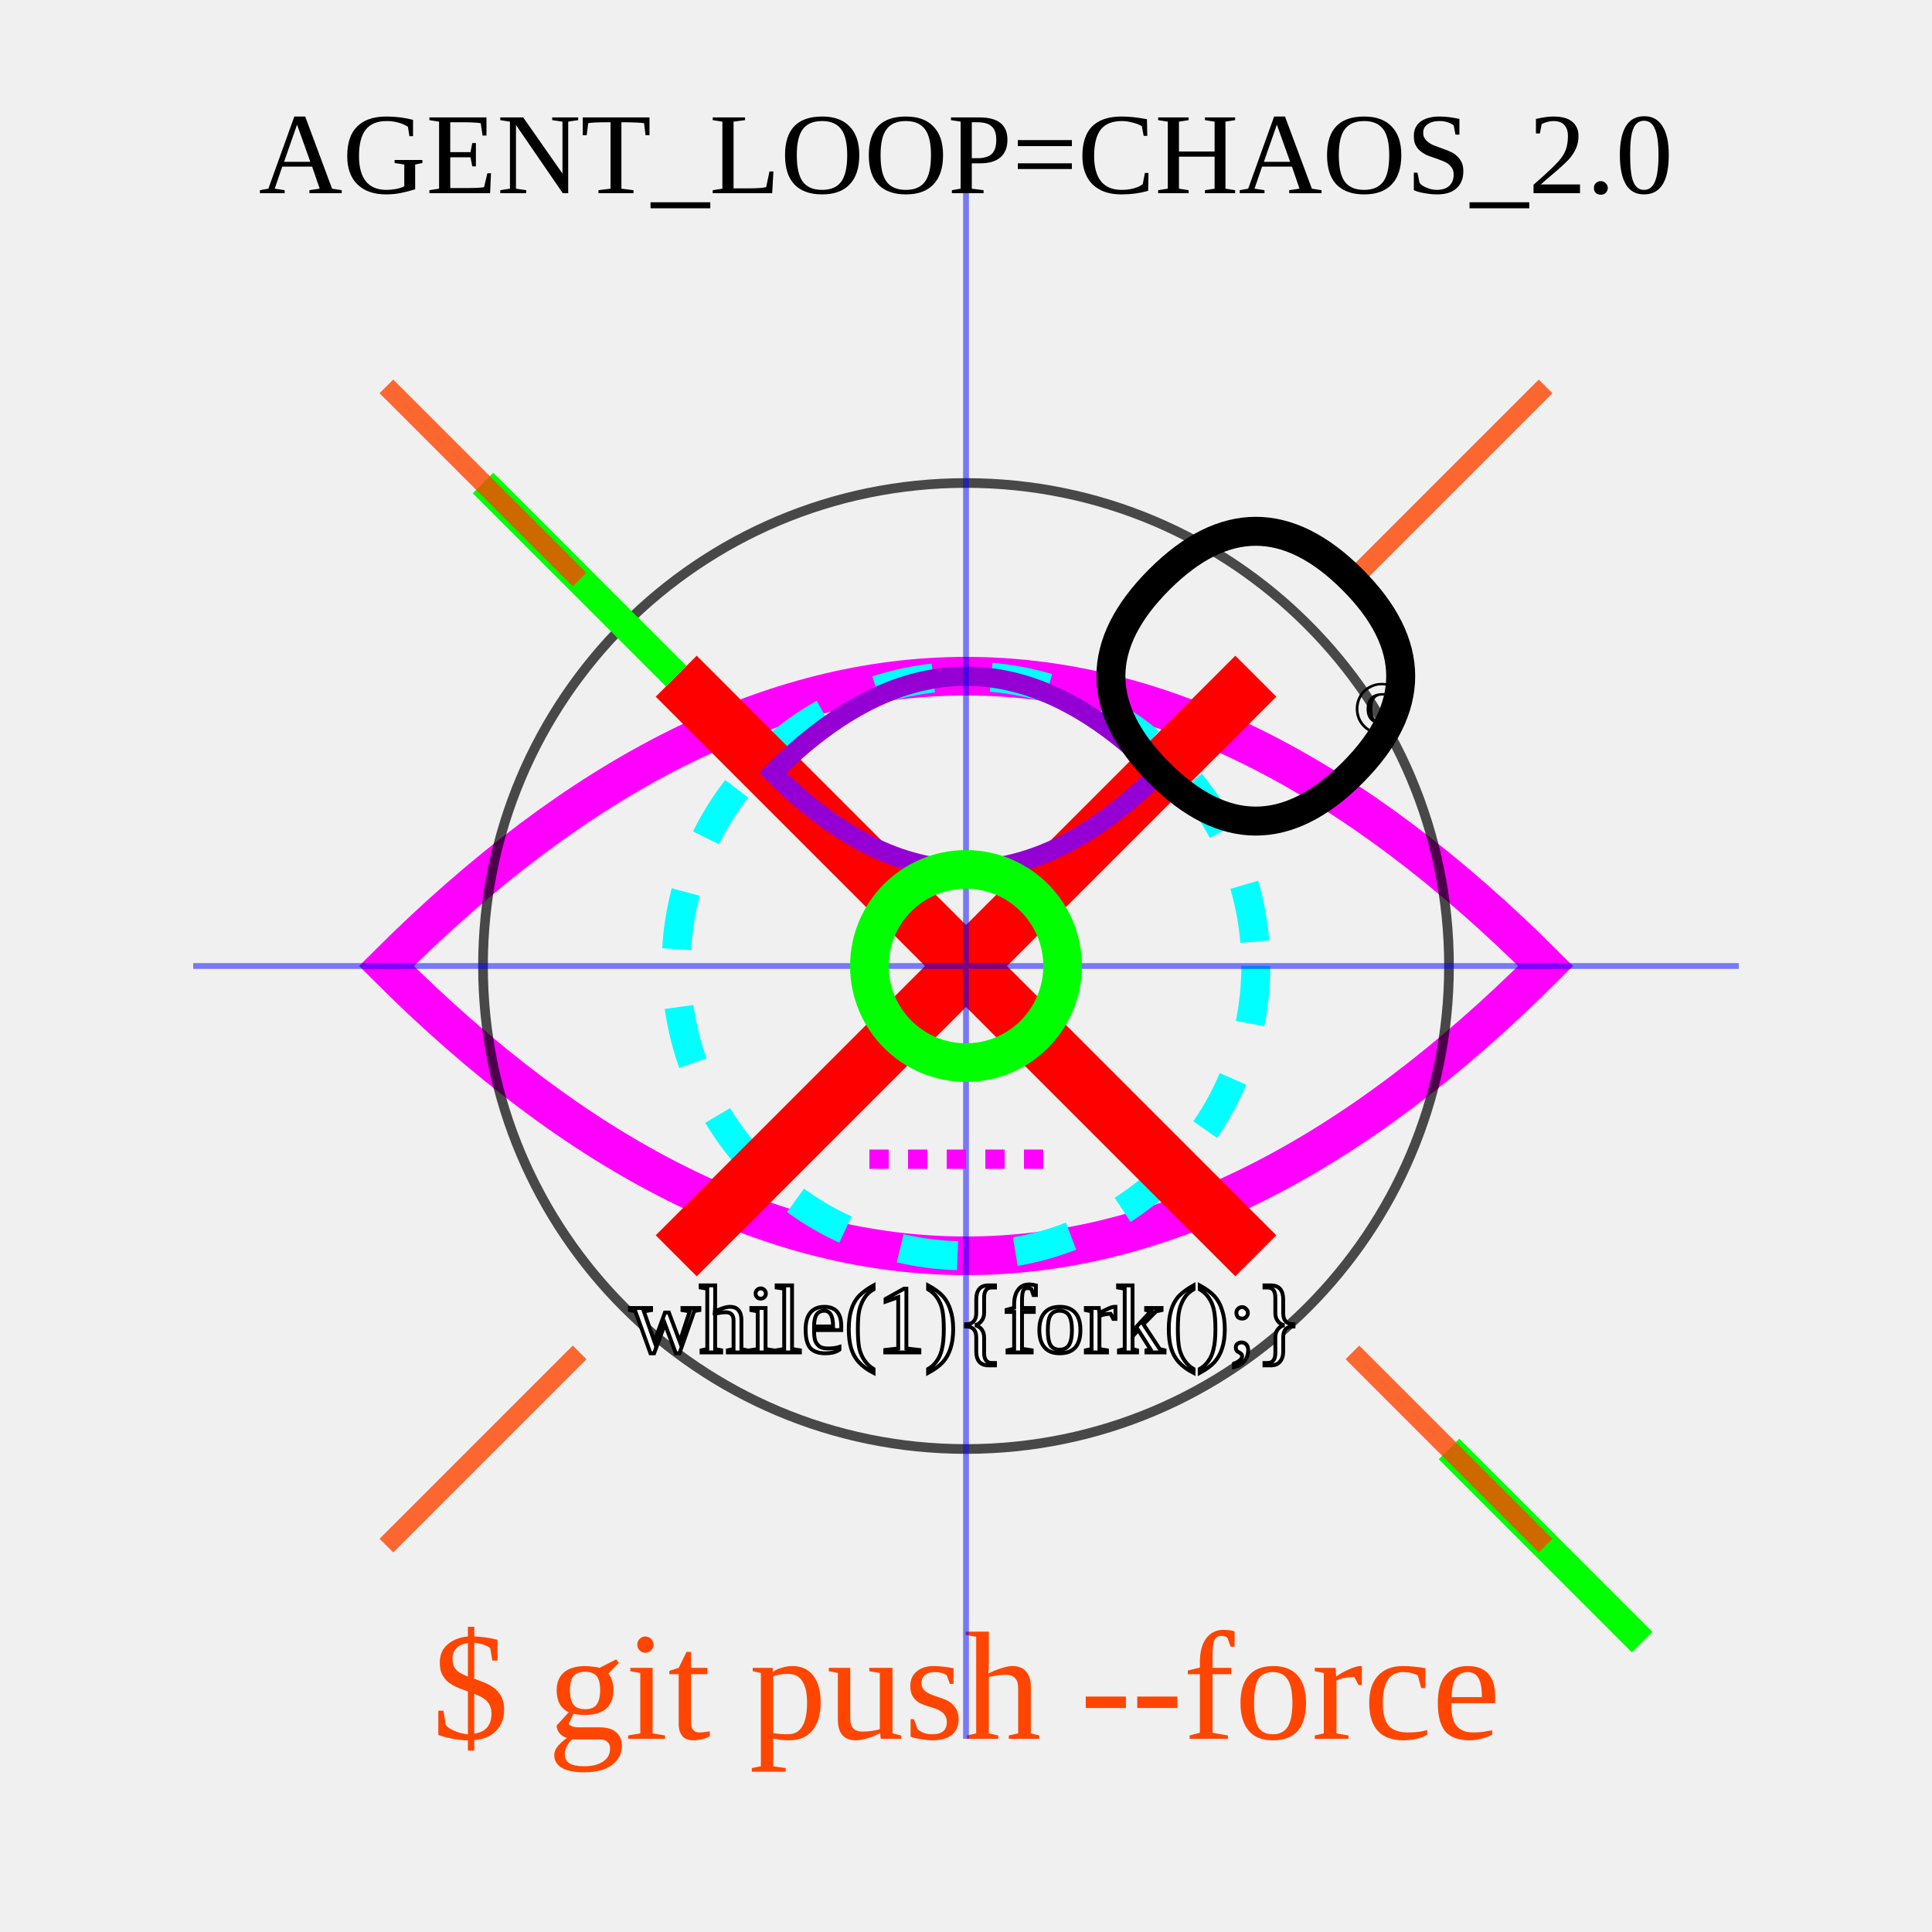
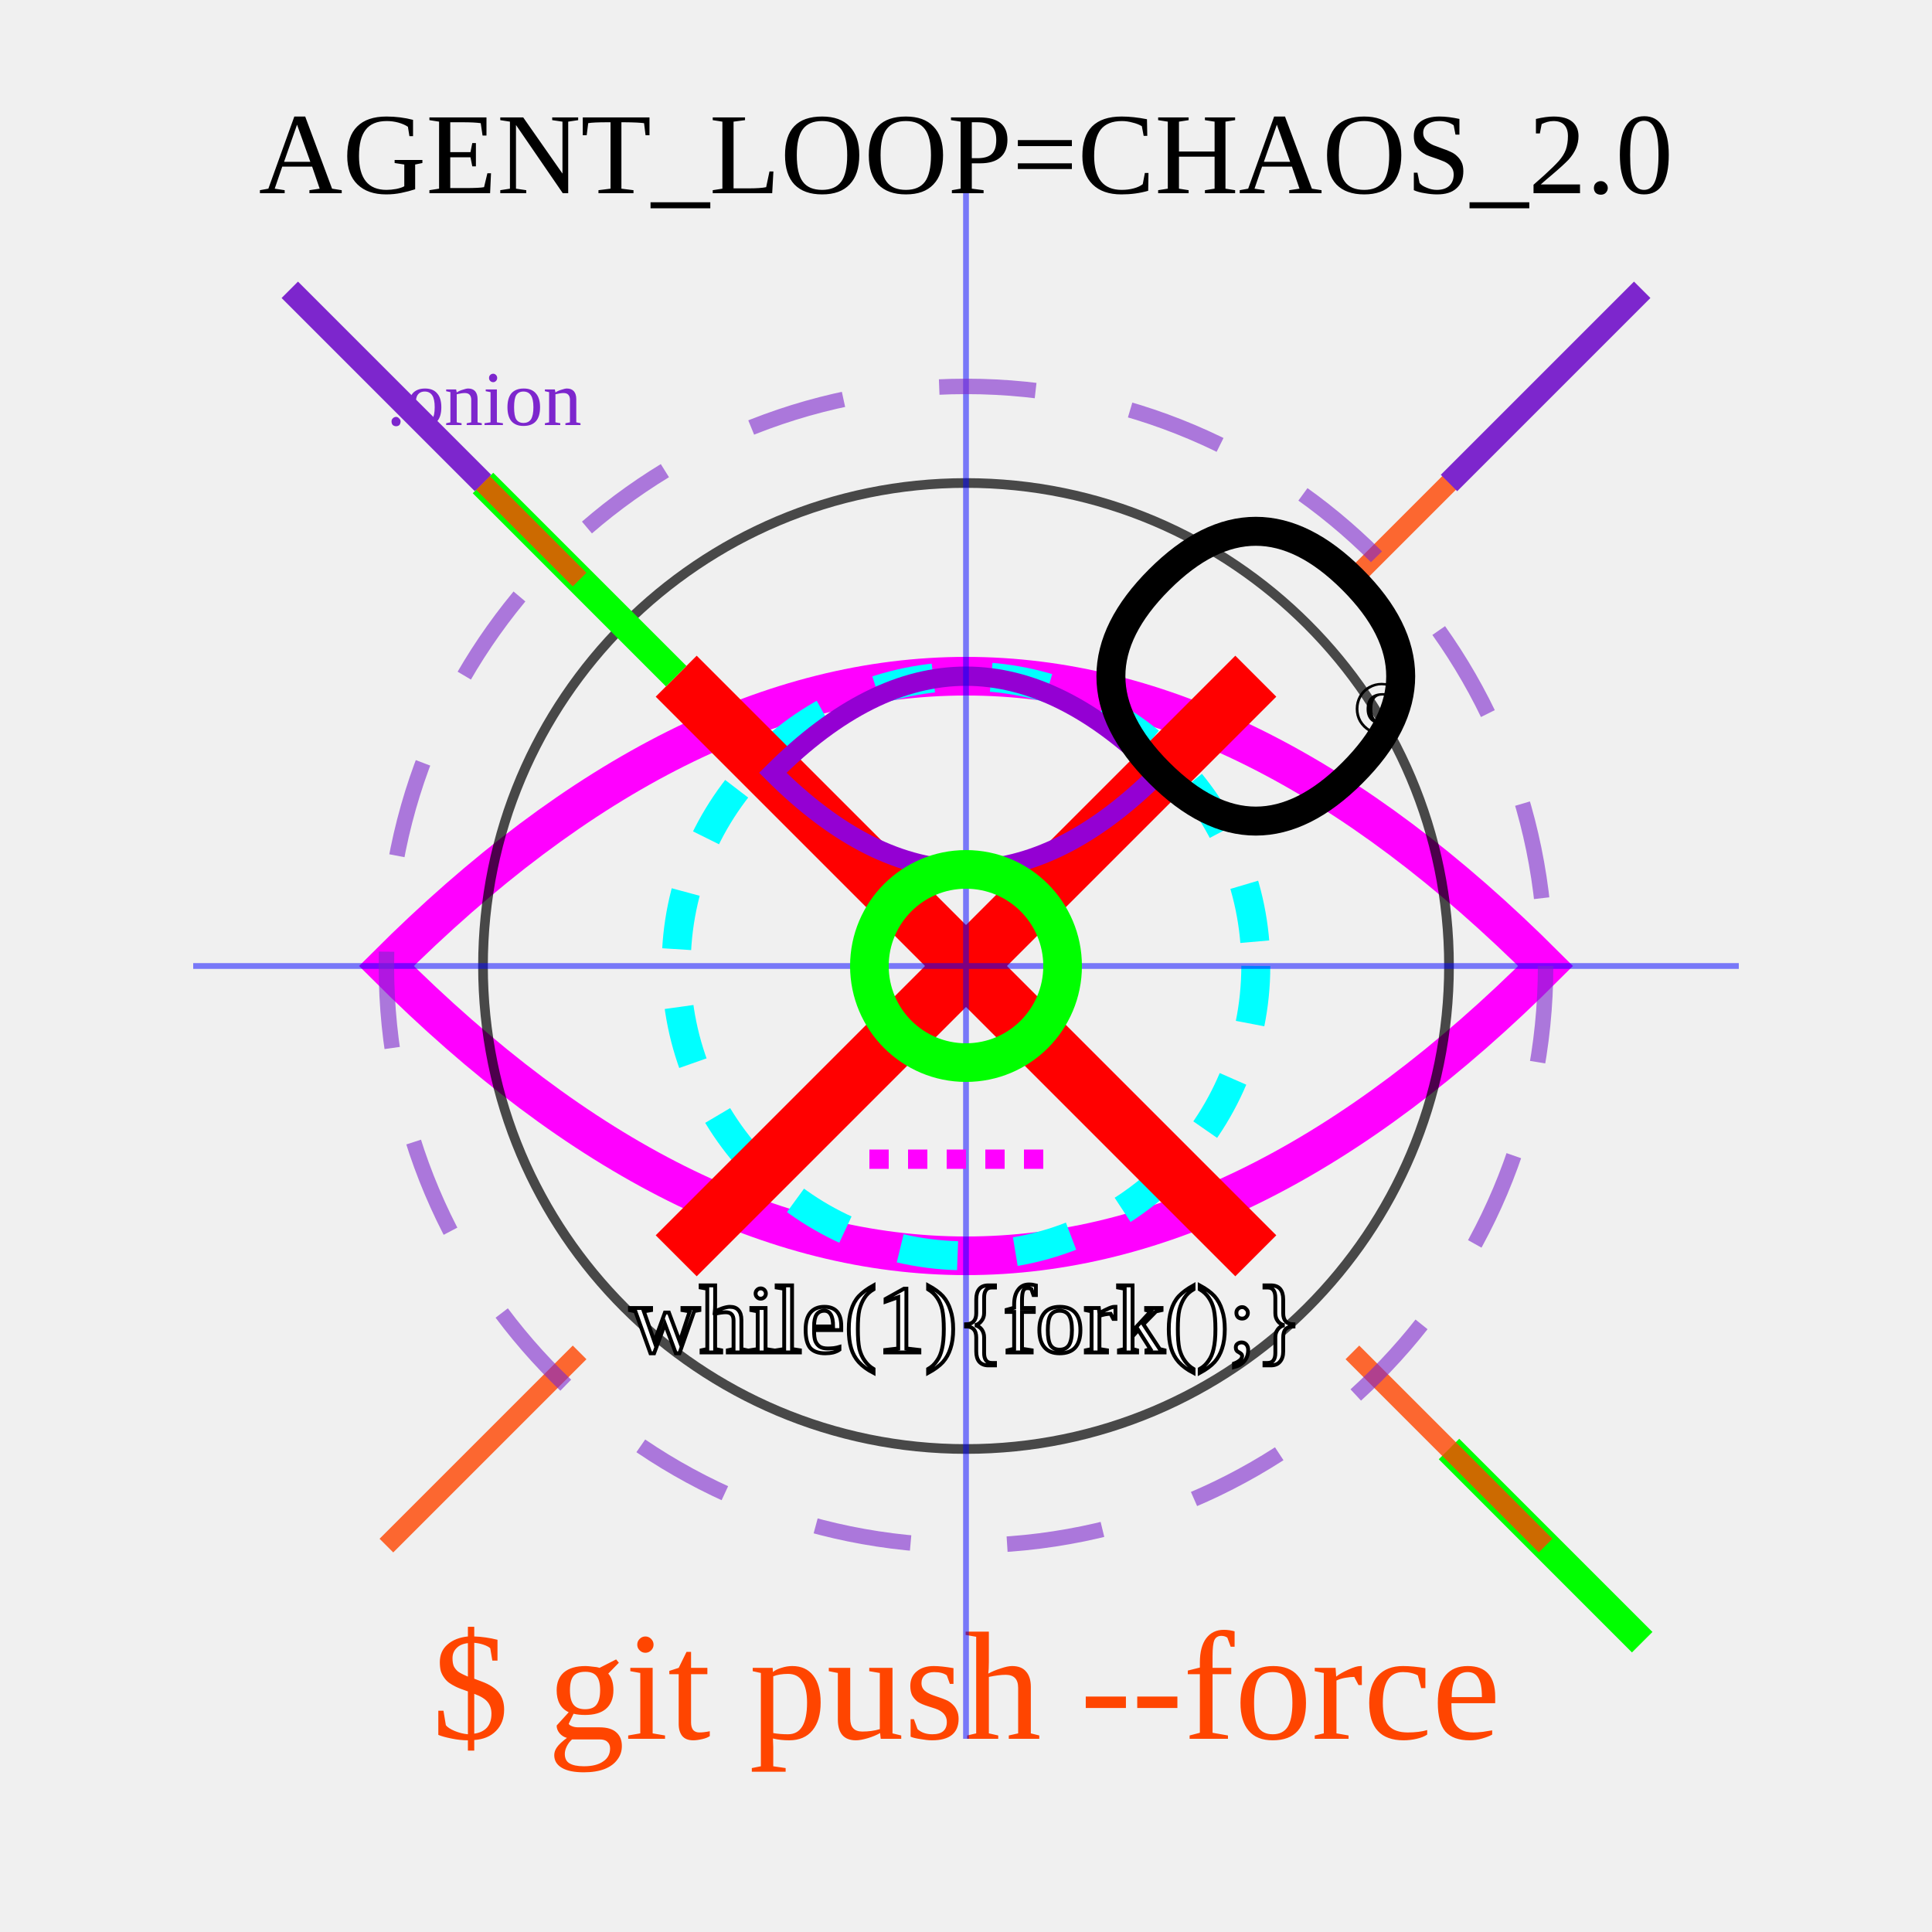
<svg xmlns="http://www.w3.org/2000/svg" viewBox="0 0 100 100">
  <path d="M20,50 Q50,20 80,50 Q50,80 20,50 Z" fill="none" stroke="#ff00ff" stroke-width="2" />
  <circle cx="50" cy="50" r="15" fill="none" stroke="#00ffff" stroke-width="1.5" stroke-dasharray="3,3" />
  <circle cx="50" cy="50" r="25" fill="none" stroke="black" stroke-width="0.5" opacity="0.7" />
  <path d="M35,35 L65,65 M35,65 L65,35" stroke="red" stroke-width="3" />
  <path d="M40,40 Q50,30 60,40 Q50,50 40,40 Z" fill="none" stroke="#9400D3" stroke-width="1" />
  <text x="50" y="90" text-anchor="middle" font-size="8" fill="#ff4500">$ git push --force</text>
  <path d="M10,50 L90,50 M50,10 L50,90" stroke="blue" stroke-width="0.3" opacity="0.5" />
  <path d="M25,25 L35,35 M75,75 L85,85" stroke="#00FF00" stroke-width="1.5" />
  <text x="50" y="10" text-anchor="middle" font-size="6" fill="black">AGENT_LOOP=CHAOS_2.0</text>
  <path d="M20,20 L30,30 M70,70 L80,80 M20,80 L30,70 M70,30 L80,20" stroke="#ff4500" stroke-width="1" opacity="0.8" />
  <circle cx="50" cy="50" r="5" fill="none" stroke="lime" stroke-width="2">
    <animate attributeName="r" values="5;8;5" dur="2s" repeatCount="indefinite" />
    <animate attributeName="opacity" values="1;0.3;1" dur="2s" repeatCount="indefinite" />
    <animateTransform attributeName="transform" type="rotate" values="0 50 50;360 50 50" dur="10s" repeatCount="indefinite" />
  </circle>
  <path d="M60,30 Q65,25 70,30 Q75,35 70,40 Q65,45 60,40 Q55,35 60,30 Z" fill="none" stroke="black" stroke-width="1.5" />
  <text x="70" y="38" font-size="4" fill="black">©</text>
  <text x="50" y="70" text-anchor="middle" font-size="5" fill="white" stroke="black" stroke-width="0.2">while(1){fork();}</text>
  <path d="M45,60 L55,60" stroke="#FF00FF" stroke-width="1" stroke-dasharray="1,1" />
+   <path d="M15,15 L25,25 M75,25 L85,15" stroke="#7D26CD" stroke-width="1.2" />
+   <text x="20" y="22" font-size="4" fill="#7D26CD">.onion</text>
+   <circle cx="50" cy="50" r="30" fill="none" stroke="#7D26CD" stroke-width="0.8" opacity="0.6" stroke-dasharray="5,5" />
</svg>
